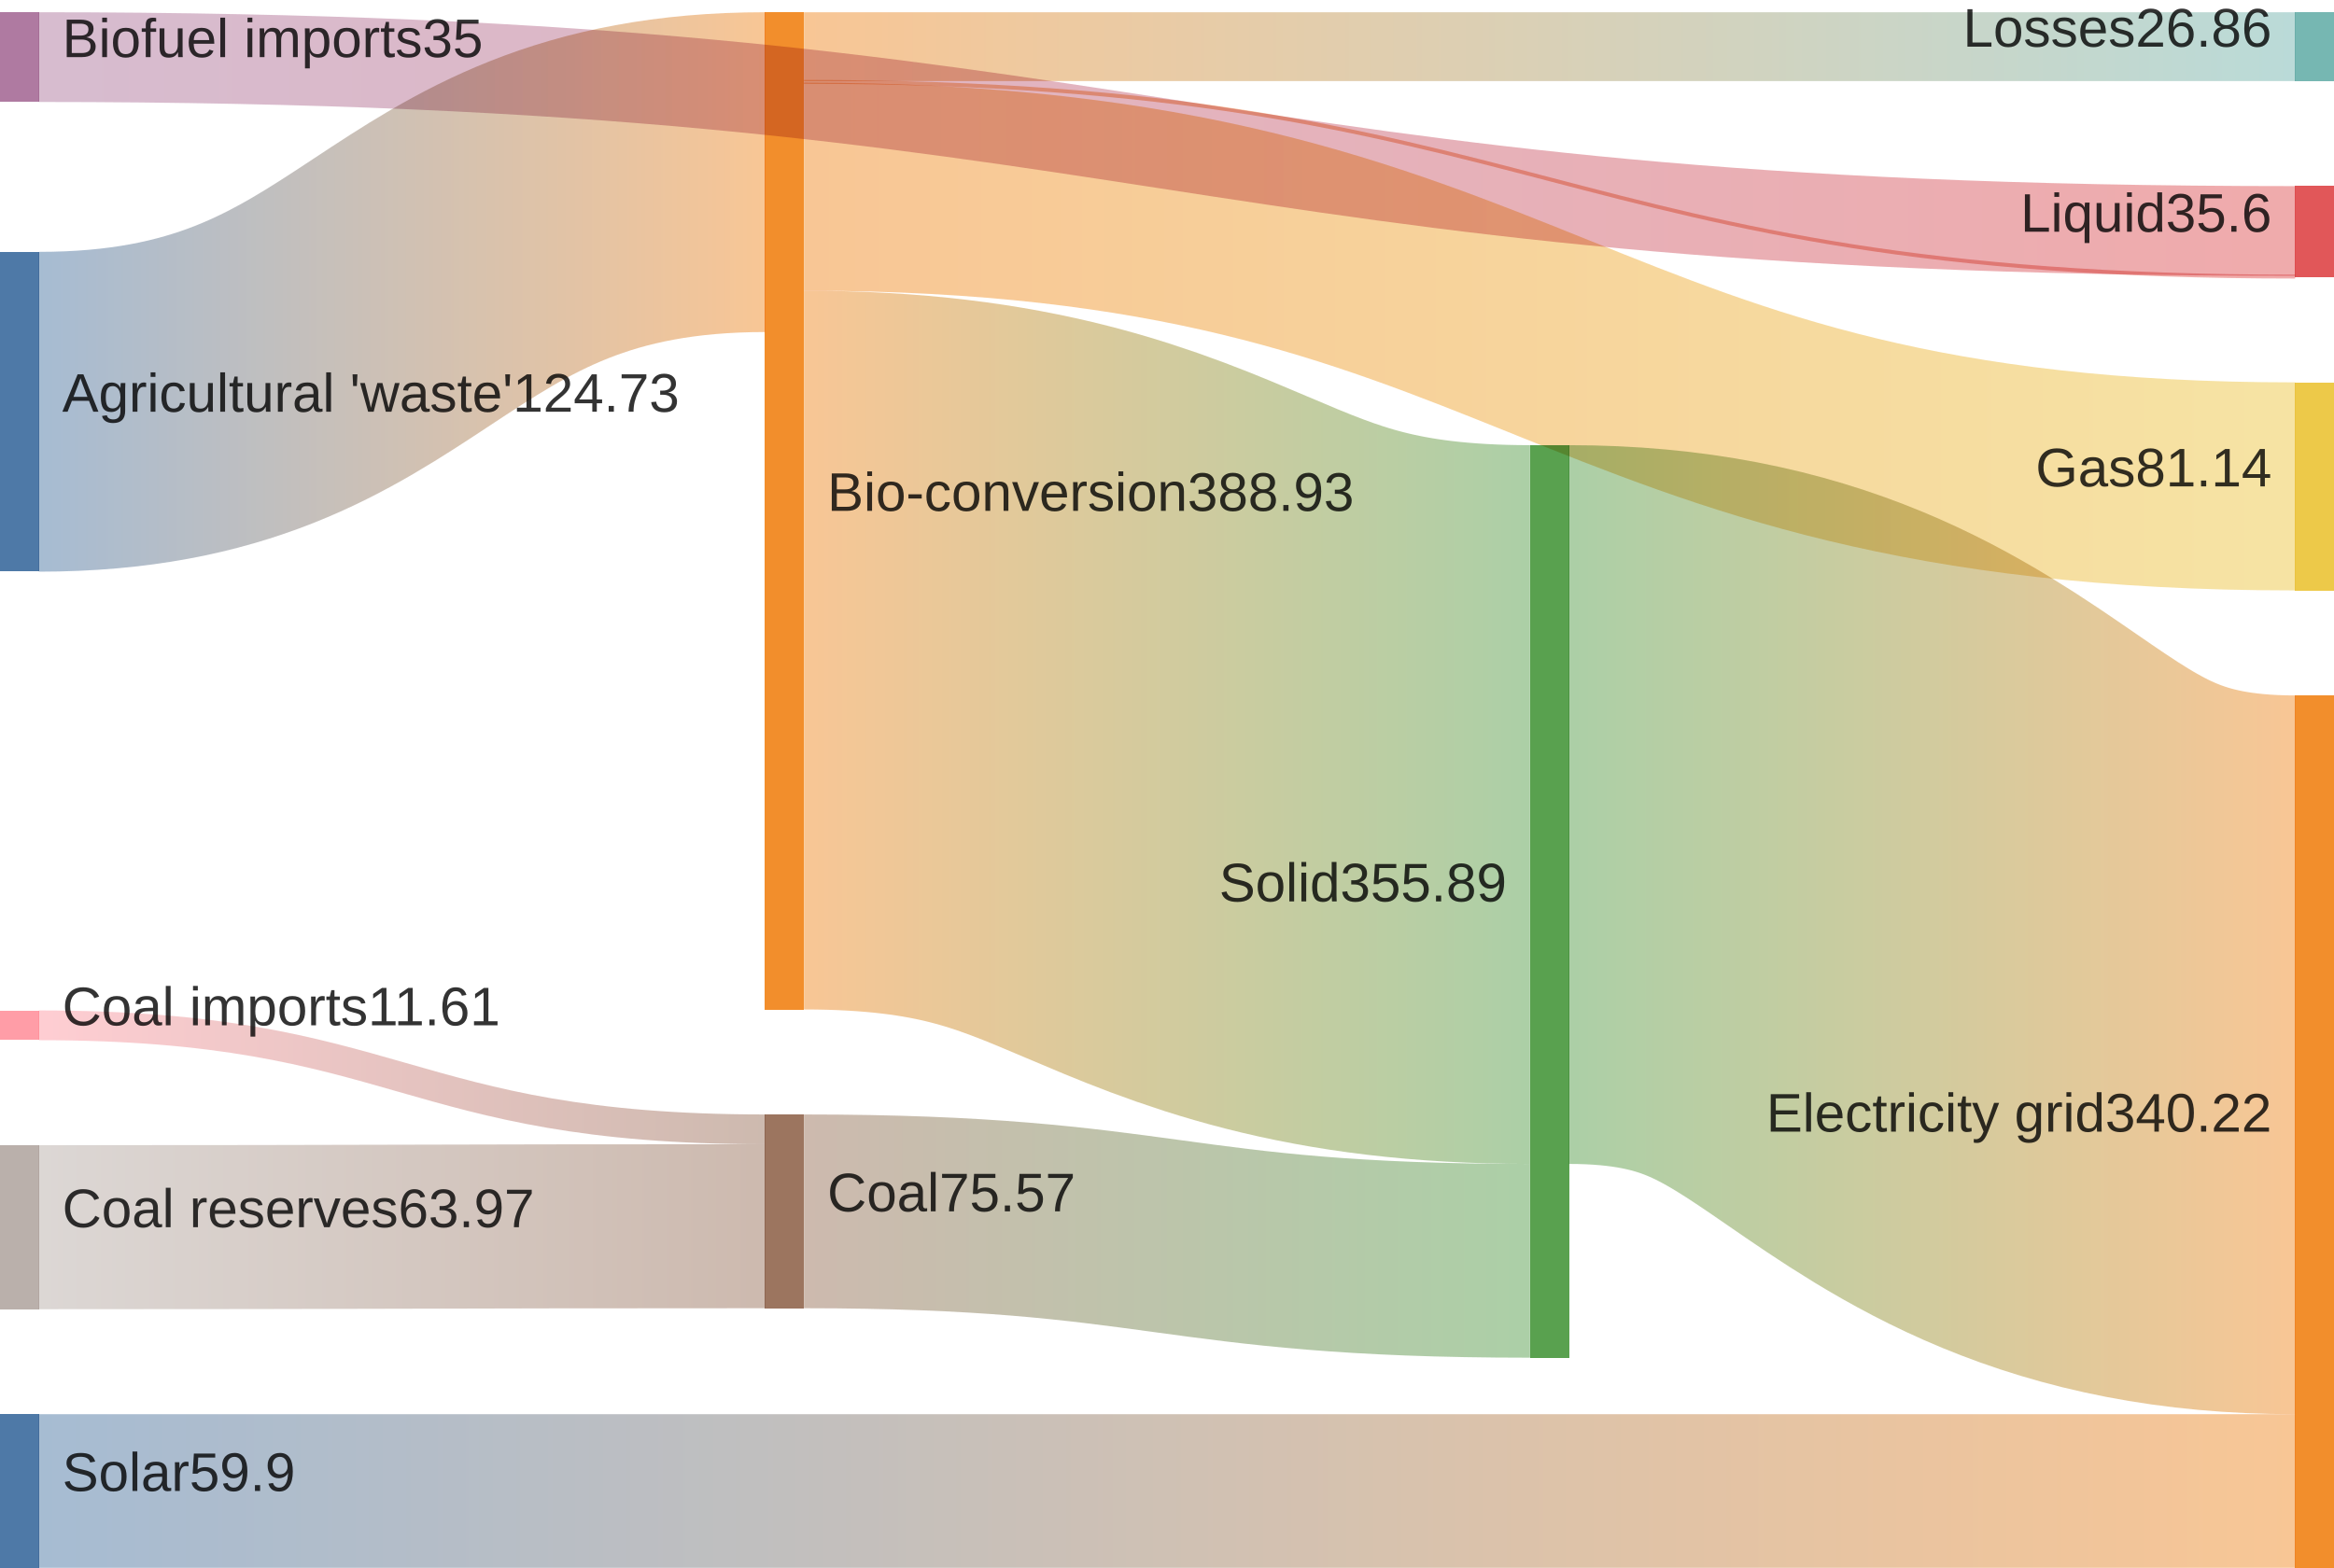
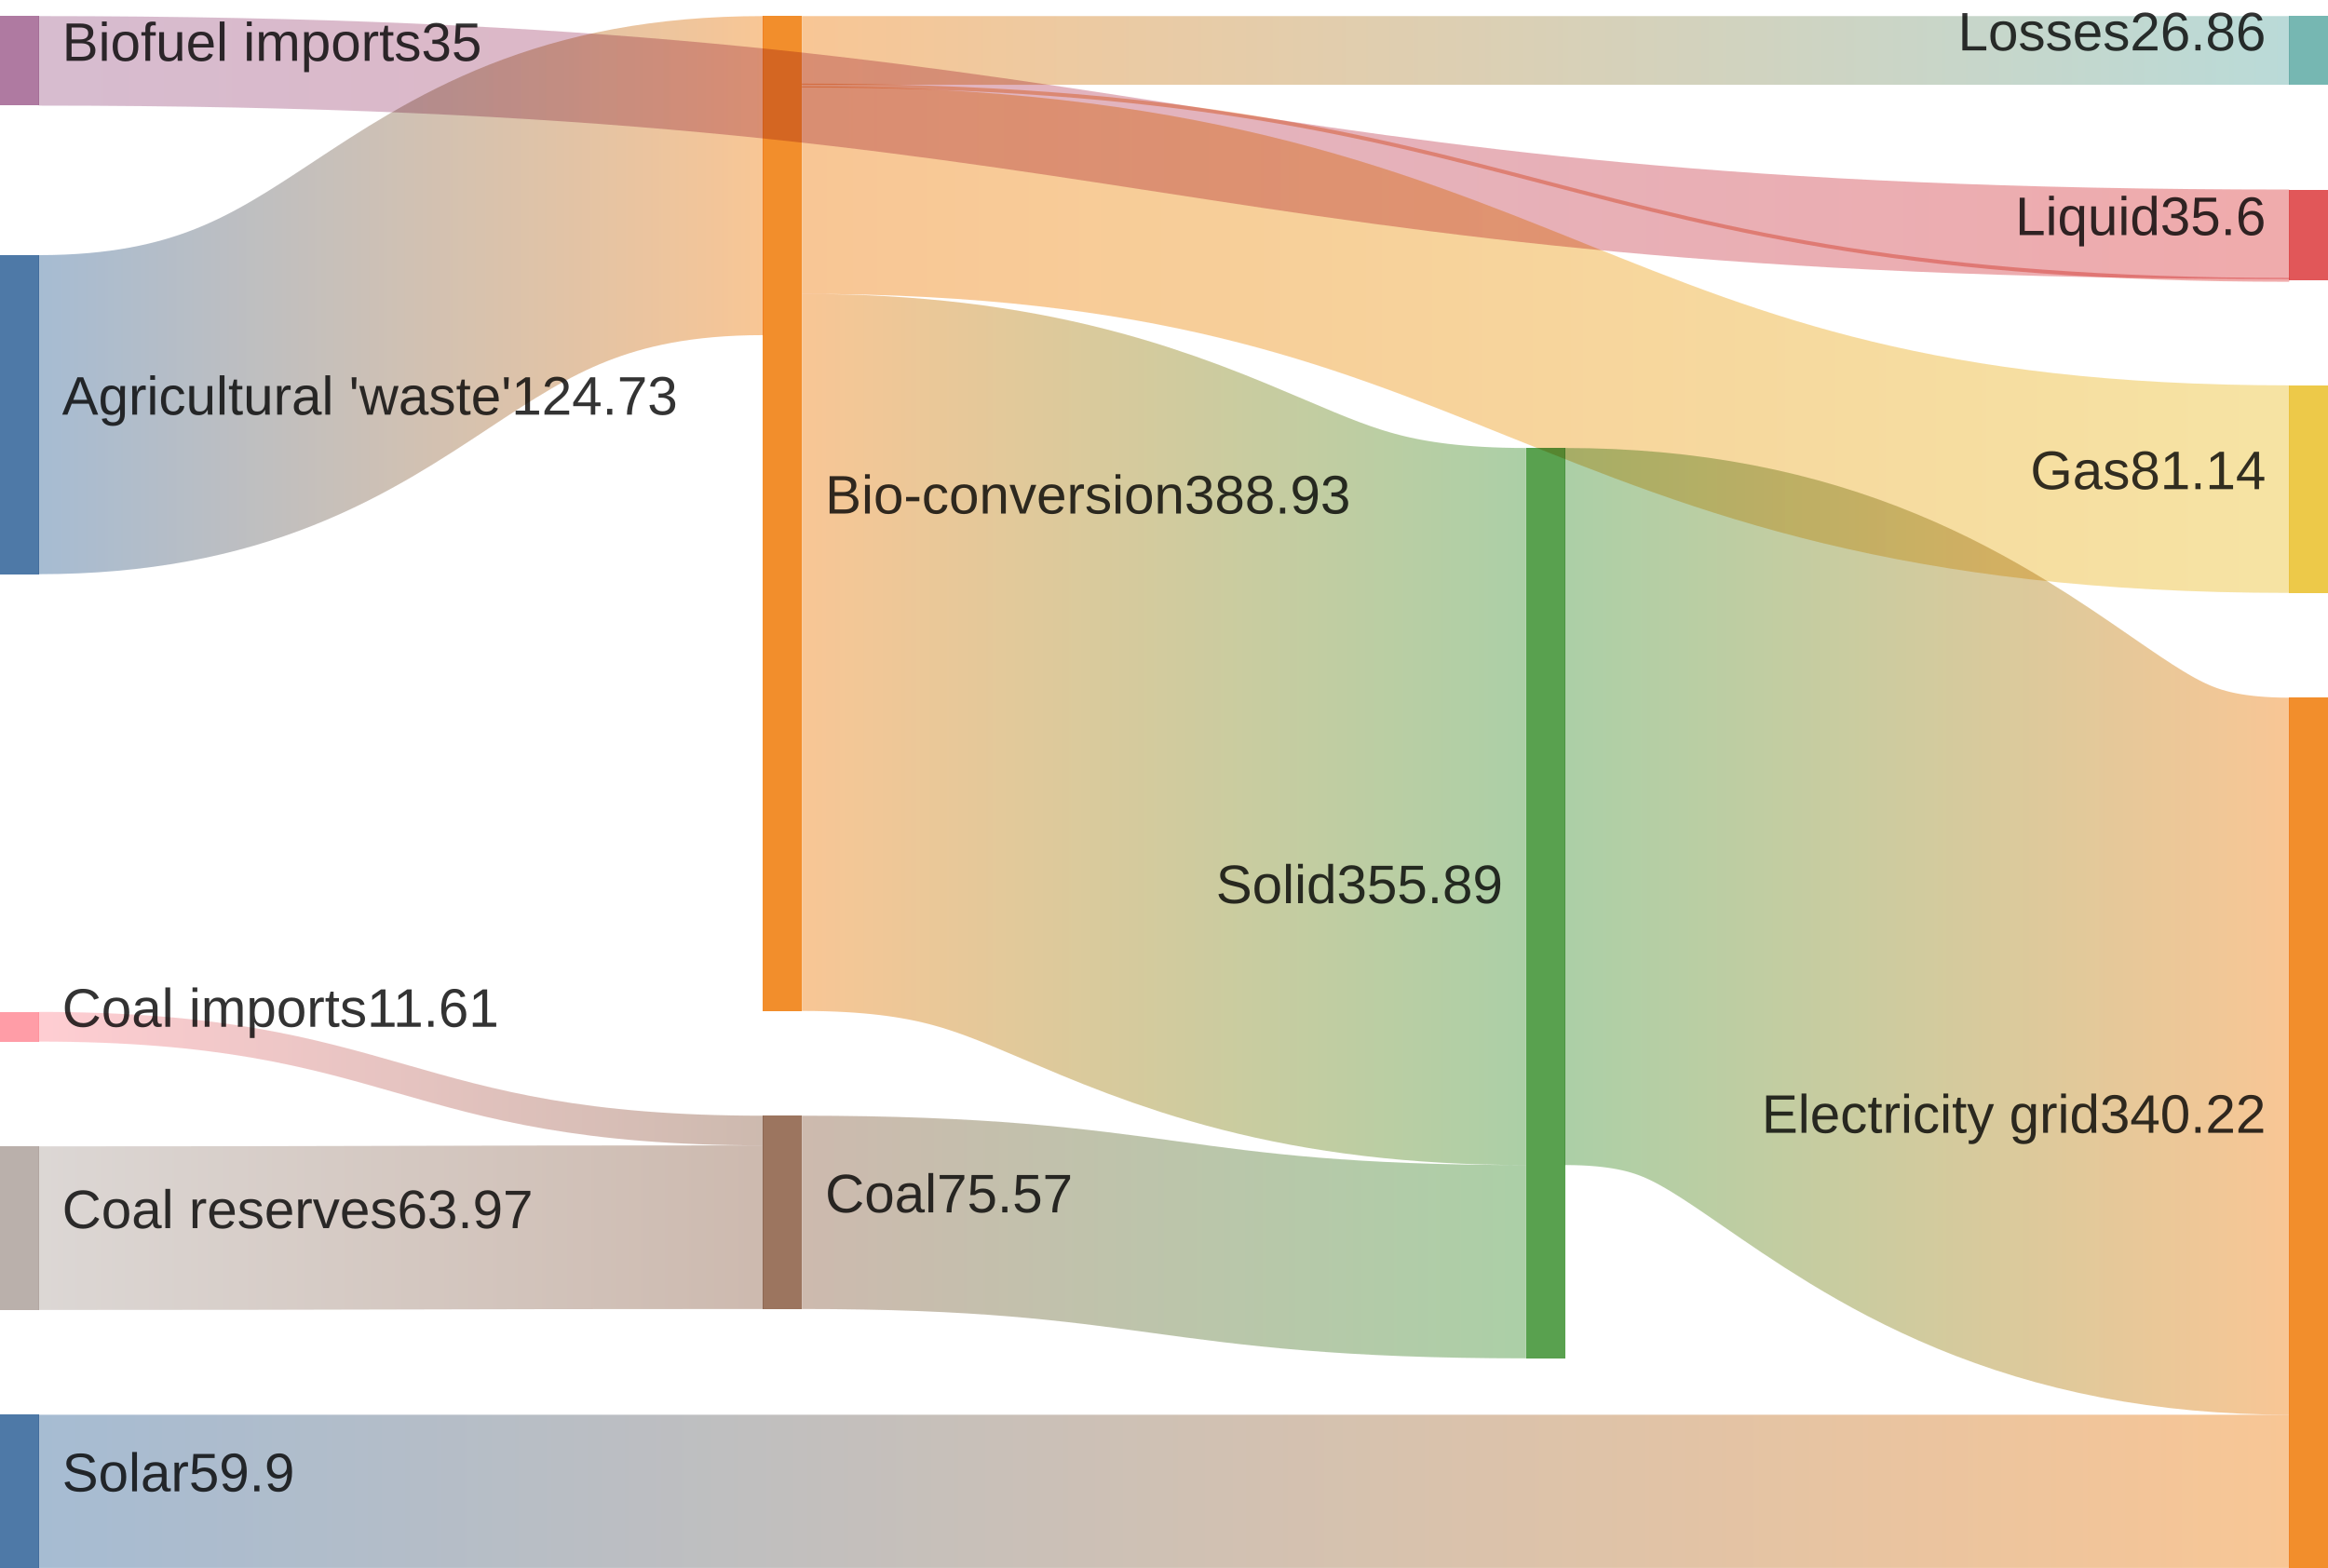
- <svg xmlns="http://www.w3.org/2000/svg" id="my-svg" width="100%" style="max-width: 600px; background-color: transparent;" viewBox="0 -3.145 600 403.145" role="graphics-document document" aria-roledescription="sankey">
+ <svg xmlns="http://www.w3.org/2000/svg" id="my-svg" width="100%" style="max-width: 600px; background-color: transparent;" viewBox="0 -4.145 600 404.145" role="graphics-document document" aria-roledescription="sankey">
  <style>#my-svg{font-family:"trebuchet ms",verdana,arial,sans-serif;font-size:16px;fill:#333;}@keyframes edge-animation-frame{from{stroke-dashoffset:0;}}@keyframes dash{to{stroke-dashoffset:0;}}#my-svg .edge-animation-slow{stroke-dasharray:9,5!important;stroke-dashoffset:900;animation:dash 50s linear infinite;stroke-linecap:round;}#my-svg .edge-animation-fast{stroke-dasharray:9,5!important;stroke-dashoffset:900;animation:dash 20s linear infinite;stroke-linecap:round;}#my-svg .error-icon{fill:#552222;}#my-svg .error-text{fill:#552222;stroke:#552222;}#my-svg .edge-thickness-normal{stroke-width:1px;}#my-svg .edge-thickness-thick{stroke-width:3.5px;}#my-svg .edge-pattern-solid{stroke-dasharray:0;}#my-svg .edge-thickness-invisible{stroke-width:0;fill:none;}#my-svg .edge-pattern-dashed{stroke-dasharray:3;}#my-svg .edge-pattern-dotted{stroke-dasharray:2;}#my-svg .marker{fill:#333333;stroke:#333333;}#my-svg .marker.cross{stroke:#333333;}#my-svg svg{font-family:"trebuchet ms",verdana,arial,sans-serif;font-size:16px;}#my-svg p{margin:0;}#my-svg .label{font-family:"trebuchet ms",verdana,arial,sans-serif;}#my-svg .node-labels{font-family:"trebuchet ms",verdana,arial,sans-serif;}#my-svg .sankey-label-bg{stroke:#ECECFF;stroke-width:4px;stroke-linejoin:round;paint-order:stroke;}#my-svg .sankey-label-fg{fill:#333;}#my-svg .node rect{shape-rendering:crispEdges;}#my-svg .link{fill:none;stroke-opacity:0.5;mix-blend-mode:multiply;}#my-svg .node .neo-node{stroke:#9370DB;}#my-svg [data-look="neo"].node rect,#my-svg [data-look="neo"].cluster rect,#my-svg [data-look="neo"].node polygon{stroke:#9370DB;filter:drop-shadow(1px 2px 2px rgba(185, 185, 185, 1));}#my-svg [data-look="neo"].swimlane.cluster rect{filter:none;}#my-svg [data-look="neo"].node path{stroke:#9370DB;stroke-width:1px;}#my-svg [data-look="neo"].node .outer-path{filter:drop-shadow(1px 2px 2px rgba(185, 185, 185, 1));}#my-svg [data-look="neo"].node .neo-line path{stroke:#9370DB;filter:none;}#my-svg [data-look="neo"].node circle{stroke:#9370DB;filter:drop-shadow(1px 2px 2px rgba(185, 185, 185, 1));}#my-svg [data-look="neo"].node circle .state-start{fill:#000000;}#my-svg [data-look="neo"].icon-shape .icon{fill:#9370DB;filter:drop-shadow(1px 2px 2px rgba(185, 185, 185, 1));}#my-svg [data-look="neo"].icon-shape .icon-neo path{stroke:#9370DB;filter:drop-shadow(1px 2px 2px rgba(185, 185, 185, 1));}#my-svg :root{--mermaid-font-family:"trebuchet ms",verdana,arial,sans-serif;}</style>
  <g />
  <g class="nodes">
    <g class="node" id="node-1" transform="translate(0,61.61805)" x="0" y="61.618">
      <rect height="82.237" width="10" fill="#4e79a7" />
    </g>
    <g class="node" id="node-2" transform="translate(196.6667,0)" x="196.667" y="0">
      <rect height="256.43" width="10" fill="#f28e2c" />
    </g>
    <g class="node" id="node-3" transform="translate(590,44.7109)" x="590" y="44.711">
      <rect height="23.47" width="10" fill="#e15759" />
    </g>
    <g class="node" id="node-4" transform="translate(590,0)" x="590" y="0">
      <rect height="17.711" width="10" fill="#76b7b2" />
    </g>
    <g class="node" id="node-5" transform="translate(393.3333,111.3254)" x="393.333" y="111.325">
      <rect height="234.651" width="10" fill="#59a14f" />
    </g>
    <g class="node" id="node-6" transform="translate(590,95.18105)" x="590" y="95.181">
      <rect height="53.501" width="10" fill="#edc949" />
    </g>
    <g class="node" id="node-7" transform="translate(0,0)" x="0" y="0">
      <rect height="23.077" width="10" fill="#af7aa1" />
    </g>
    <g class="node" id="node-8" transform="translate(0,256.68)" x="0" y="256.68">
      <rect height="7.652" width="10" fill="#ff9da7" />
    </g>
    <g class="node" id="node-9" transform="translate(196.6667,283.4296)" x="196.667" y="283.43">
      <rect height="49.826" width="10" fill="#9c755f" />
    </g>
    <g class="node" id="node-10" transform="translate(0,291.3322)" x="0" y="291.332">
      <rect height="42.174" width="10" fill="#bab0ab" />
    </g>
    <g class="node" id="node-11" transform="translate(0,360.5062)" x="0" y="360.506">
      <rect height="39.494" width="10" fill="#4e79a7" />
    </g>
    <g class="node" id="node-12" transform="translate(590,175.6817)" x="590" y="175.682">
      <rect height="224.318" width="10" fill="#f28e2c" />
    </g>
  </g>
  <g class="node-labels" font-size="14">
    <text x="16" y="102.737" dy="0em" text-anchor="start">Agricultural 'waste'
124.73</text>
    <text x="212.667" y="128.215" dy="0em" text-anchor="start">Bio-conversion
388.93</text>
    <text x="584" y="56.446" dy="0em" text-anchor="end">Liquid
35.6</text>
    <text x="584" y="8.855" dy="0em" text-anchor="end">Losses
26.86</text>
    <text x="387.333" y="228.651" dy="0em" text-anchor="end">Solid
355.89</text>
    <text x="584" y="121.931" dy="0em" text-anchor="end">Gas
81.14</text>
    <text x="16" y="11.538" dy="0em" text-anchor="start">Biofuel imports
35</text>
    <text x="16" y="260.506" dy="0em" text-anchor="start">Coal imports
11.61</text>
    <text x="212.667" y="308.343" dy="0em" text-anchor="start">Coal
75.57</text>
    <text x="16" y="312.419" dy="0em" text-anchor="start">Coal reserves
63.97</text>
    <text x="16" y="380.253" dy="0em" text-anchor="start">Solar
59.9</text>
    <text x="584" y="287.841" dy="0em" text-anchor="end">Electricity grid
340.22</text>
  </g>
  <g class="links" fill="none" stroke-opacity="0.5">
    <g class="link" style="mix-blend-mode: multiply;">
      <linearGradient id="linearGradient-13" gradientUnits="userSpaceOnUse" x1="10" x2="196.667">
        <stop offset="0%" stop-color="#4e79a7" />
        <stop offset="100%" stop-color="#f28e2c" />
      </linearGradient>
      <path d="M10,102.737C103.333,102.737,103.333,41.119,196.667,41.119" stroke="url(#linearGradient-13)" stroke-width="82.237" />
    </g>
    <g class="link" style="mix-blend-mode: multiply;">
      <linearGradient id="linearGradient-14" gradientUnits="userSpaceOnUse" x1="206.667" x2="590">
        <stop offset="0%" stop-color="#f28e2c" />
        <stop offset="100%" stop-color="#e15759" />
      </linearGradient>
      <path d="M206.667,17.908C398.333,17.908,398.333,67.984,590,67.984" stroke="url(#linearGradient-14)" stroke-width="1" />
    </g>
    <g class="link" style="mix-blend-mode: multiply;">
      <linearGradient id="linearGradient-15" gradientUnits="userSpaceOnUse" x1="206.667" x2="590">
        <stop offset="0%" stop-color="#f28e2c" />
        <stop offset="100%" stop-color="#76b7b2" />
      </linearGradient>
      <path d="M206.667,8.855C398.333,8.855,398.333,8.855,590,8.855" stroke="url(#linearGradient-15)" stroke-width="17.711" />
    </g>
    <g class="link" style="mix-blend-mode: multiply;">
      <linearGradient id="linearGradient-16" gradientUnits="userSpaceOnUse" x1="206.667" x2="393.333">
        <stop offset="0%" stop-color="#f28e2c" />
        <stop offset="100%" stop-color="#59a14f" />
      </linearGradient>
      <path d="M206.667,164.017C300,164.017,300,203.738,393.333,203.738" stroke="url(#linearGradient-16)" stroke-width="184.825" />
    </g>
    <g class="link" style="mix-blend-mode: multiply;">
      <linearGradient id="linearGradient-17" gradientUnits="userSpaceOnUse" x1="206.667" x2="590">
        <stop offset="0%" stop-color="#f28e2c" />
        <stop offset="100%" stop-color="#edc949" />
      </linearGradient>
      <path d="M206.667,44.855C398.333,44.855,398.333,121.931,590,121.931" stroke="url(#linearGradient-17)" stroke-width="53.501" />
    </g>
    <g class="link" style="mix-blend-mode: multiply;">
      <linearGradient id="linearGradient-18" gradientUnits="userSpaceOnUse" x1="10" x2="590">
        <stop offset="0%" stop-color="#af7aa1" />
        <stop offset="100%" stop-color="#e15759" />
      </linearGradient>
      <path d="M10,11.538C300,11.538,300,56.249,590,56.249" stroke="url(#linearGradient-18)" stroke-width="23.077" />
    </g>
    <g class="link" style="mix-blend-mode: multiply;">
      <linearGradient id="linearGradient-19" gradientUnits="userSpaceOnUse" x1="10" x2="196.667">
        <stop offset="0%" stop-color="#ff9da7" />
        <stop offset="100%" stop-color="#9c755f" />
      </linearGradient>
      <path d="M10,260.506C103.333,260.506,103.333,287.256,196.667,287.256" stroke="url(#linearGradient-19)" stroke-width="7.652" />
    </g>
    <g class="link" style="mix-blend-mode: multiply;">
      <linearGradient id="linearGradient-20" gradientUnits="userSpaceOnUse" x1="10" x2="196.667">
        <stop offset="0%" stop-color="#bab0ab" />
        <stop offset="100%" stop-color="#9c755f" />
      </linearGradient>
      <path d="M10,312.419C103.333,312.419,103.333,312.169,196.667,312.169" stroke="url(#linearGradient-20)" stroke-width="42.174" />
    </g>
    <g class="link" style="mix-blend-mode: multiply;">
      <linearGradient id="linearGradient-21" gradientUnits="userSpaceOnUse" x1="206.667" x2="393.333">
        <stop offset="0%" stop-color="#9c755f" />
        <stop offset="100%" stop-color="#59a14f" />
      </linearGradient>
      <path d="M206.667,308.343C300,308.343,300,321.063,393.333,321.063" stroke="url(#linearGradient-21)" stroke-width="49.826" />
    </g>
    <g class="link" style="mix-blend-mode: multiply;">
      <linearGradient id="linearGradient-22" gradientUnits="userSpaceOnUse" x1="10" x2="590">
        <stop offset="0%" stop-color="#4e79a7" />
        <stop offset="100%" stop-color="#f28e2c" />
      </linearGradient>
      <path d="M10,380.253C300,380.253,300,380.253,590,380.253" stroke="url(#linearGradient-22)" stroke-width="39.494" />
    </g>
    <g class="link" style="mix-blend-mode: multiply;">
      <linearGradient id="linearGradient-23" gradientUnits="userSpaceOnUse" x1="403.333" x2="590">
        <stop offset="0%" stop-color="#59a14f" />
        <stop offset="100%" stop-color="#f28e2c" />
      </linearGradient>
      <path d="M403.333,203.738C496.667,203.738,496.667,268.094,590,268.094" stroke="url(#linearGradient-23)" stroke-width="184.825" />
    </g>
  </g>
</svg>
